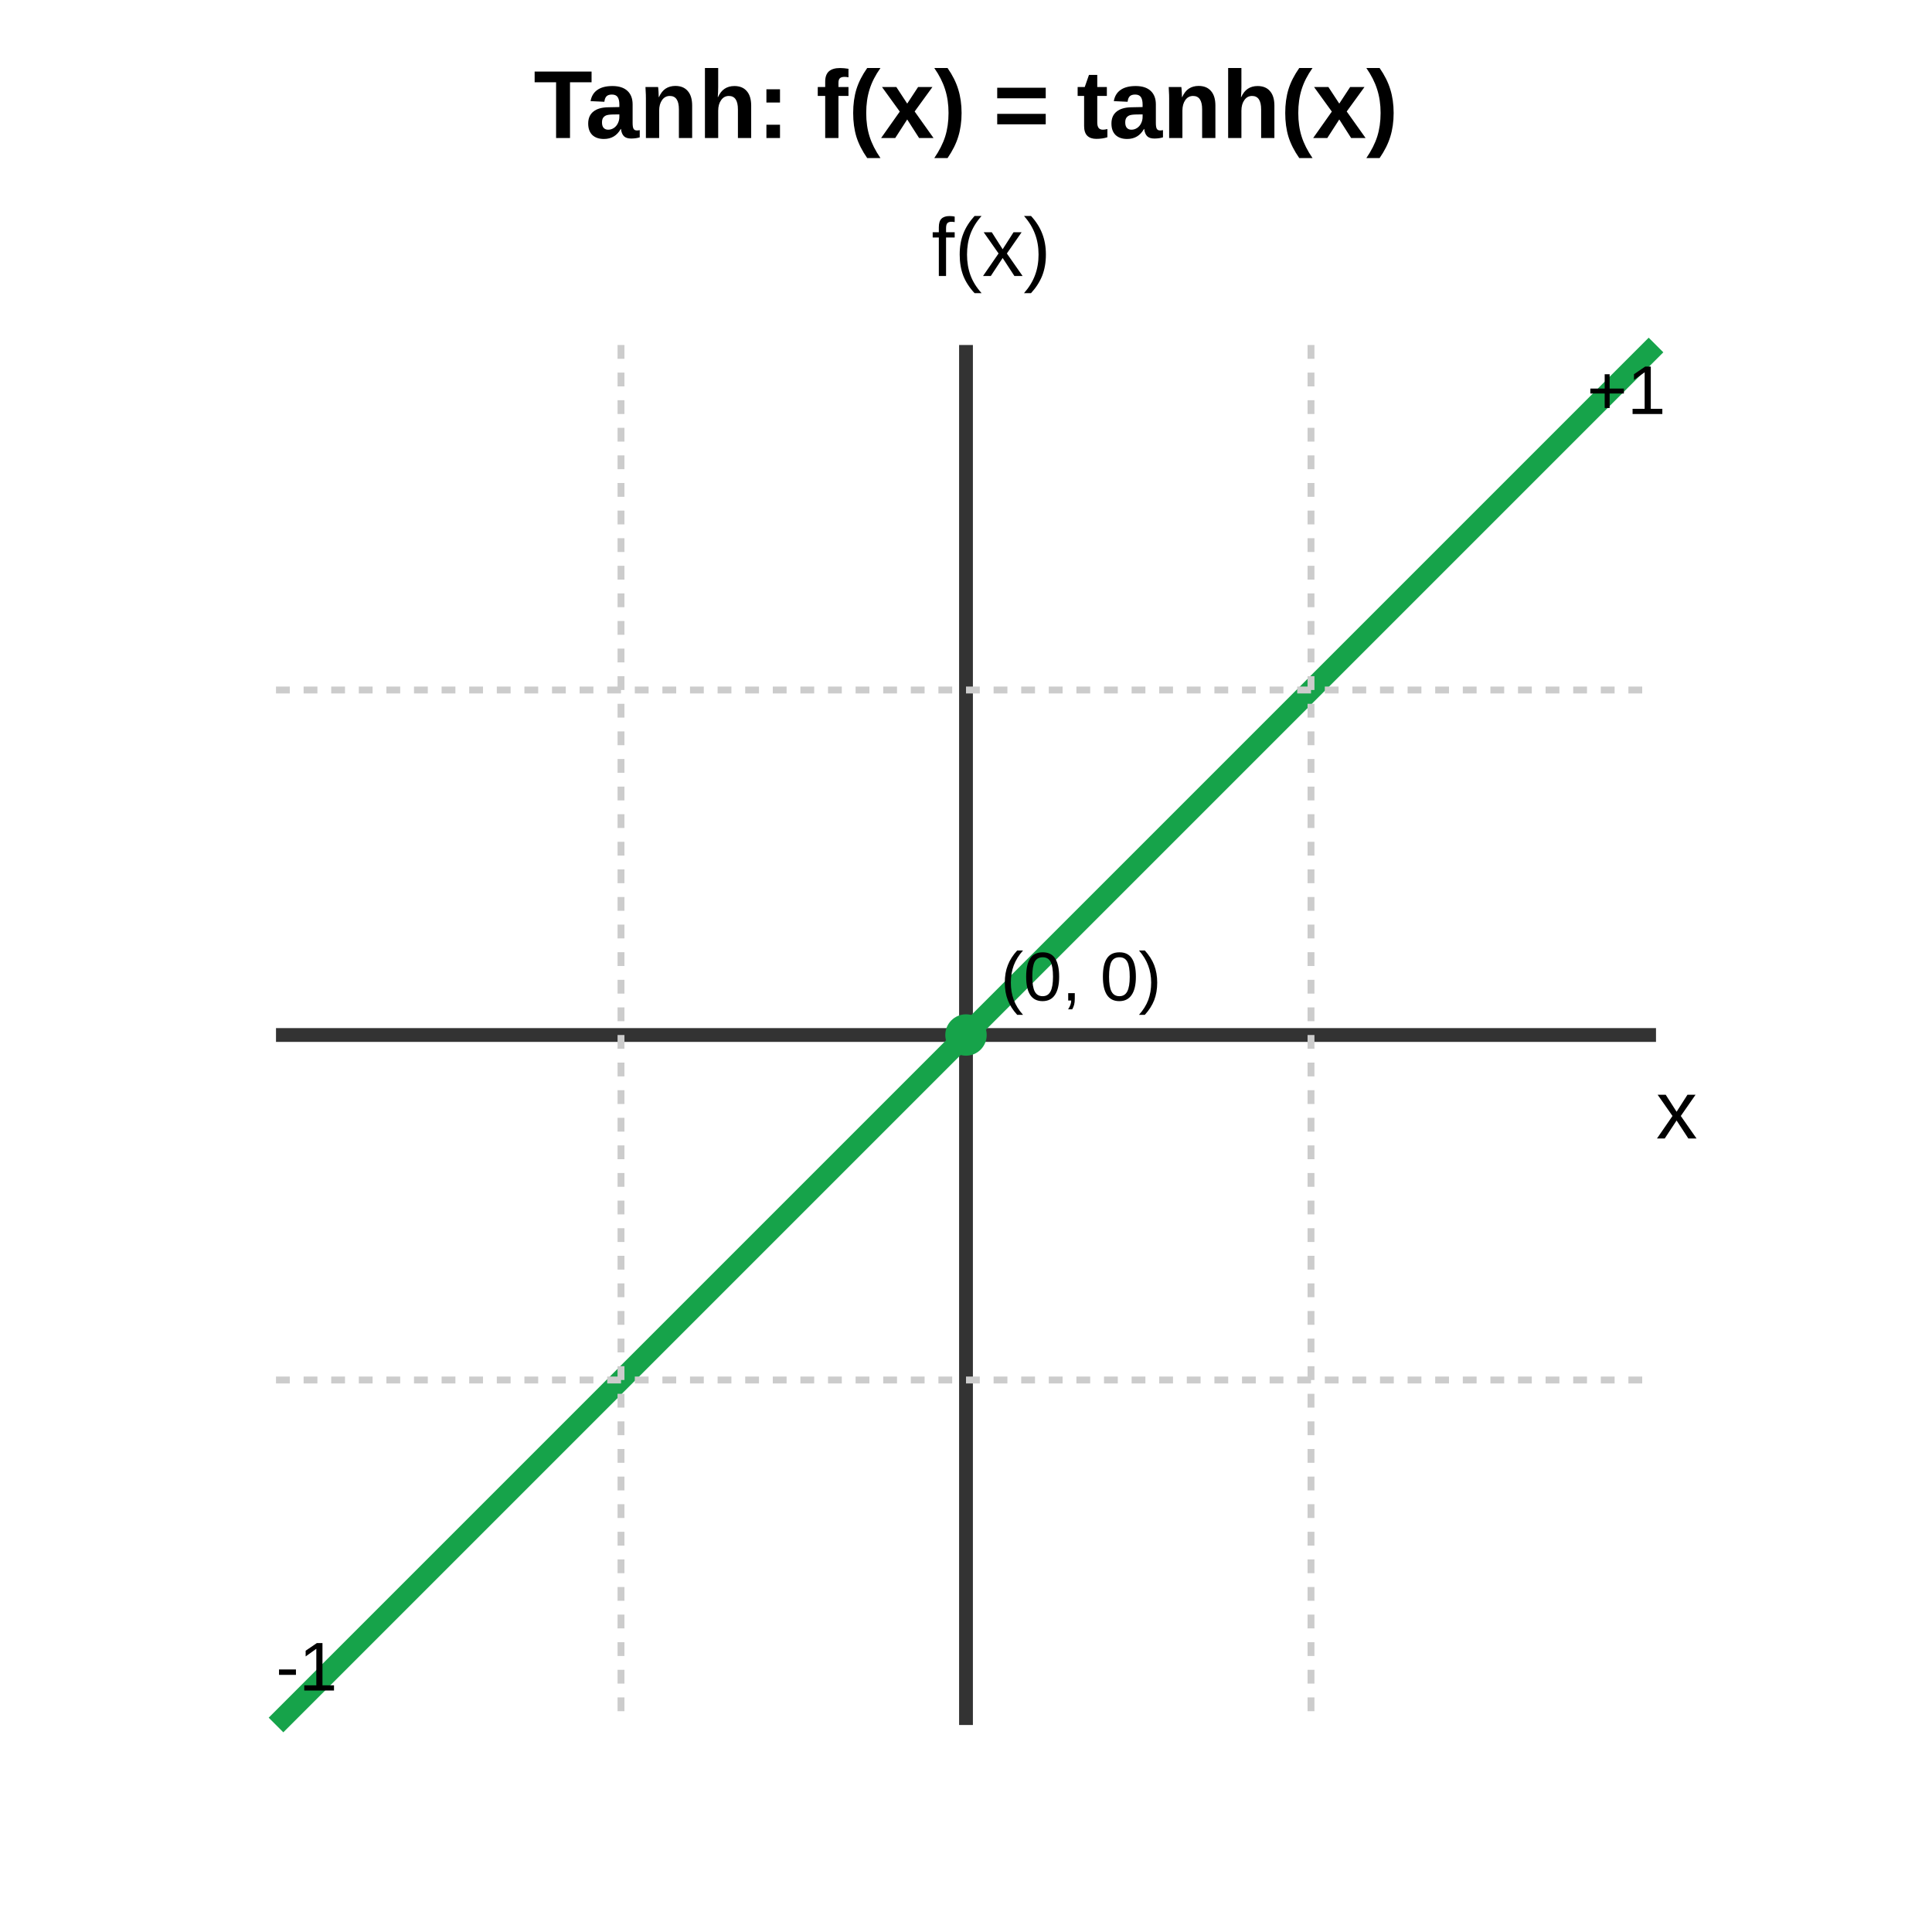
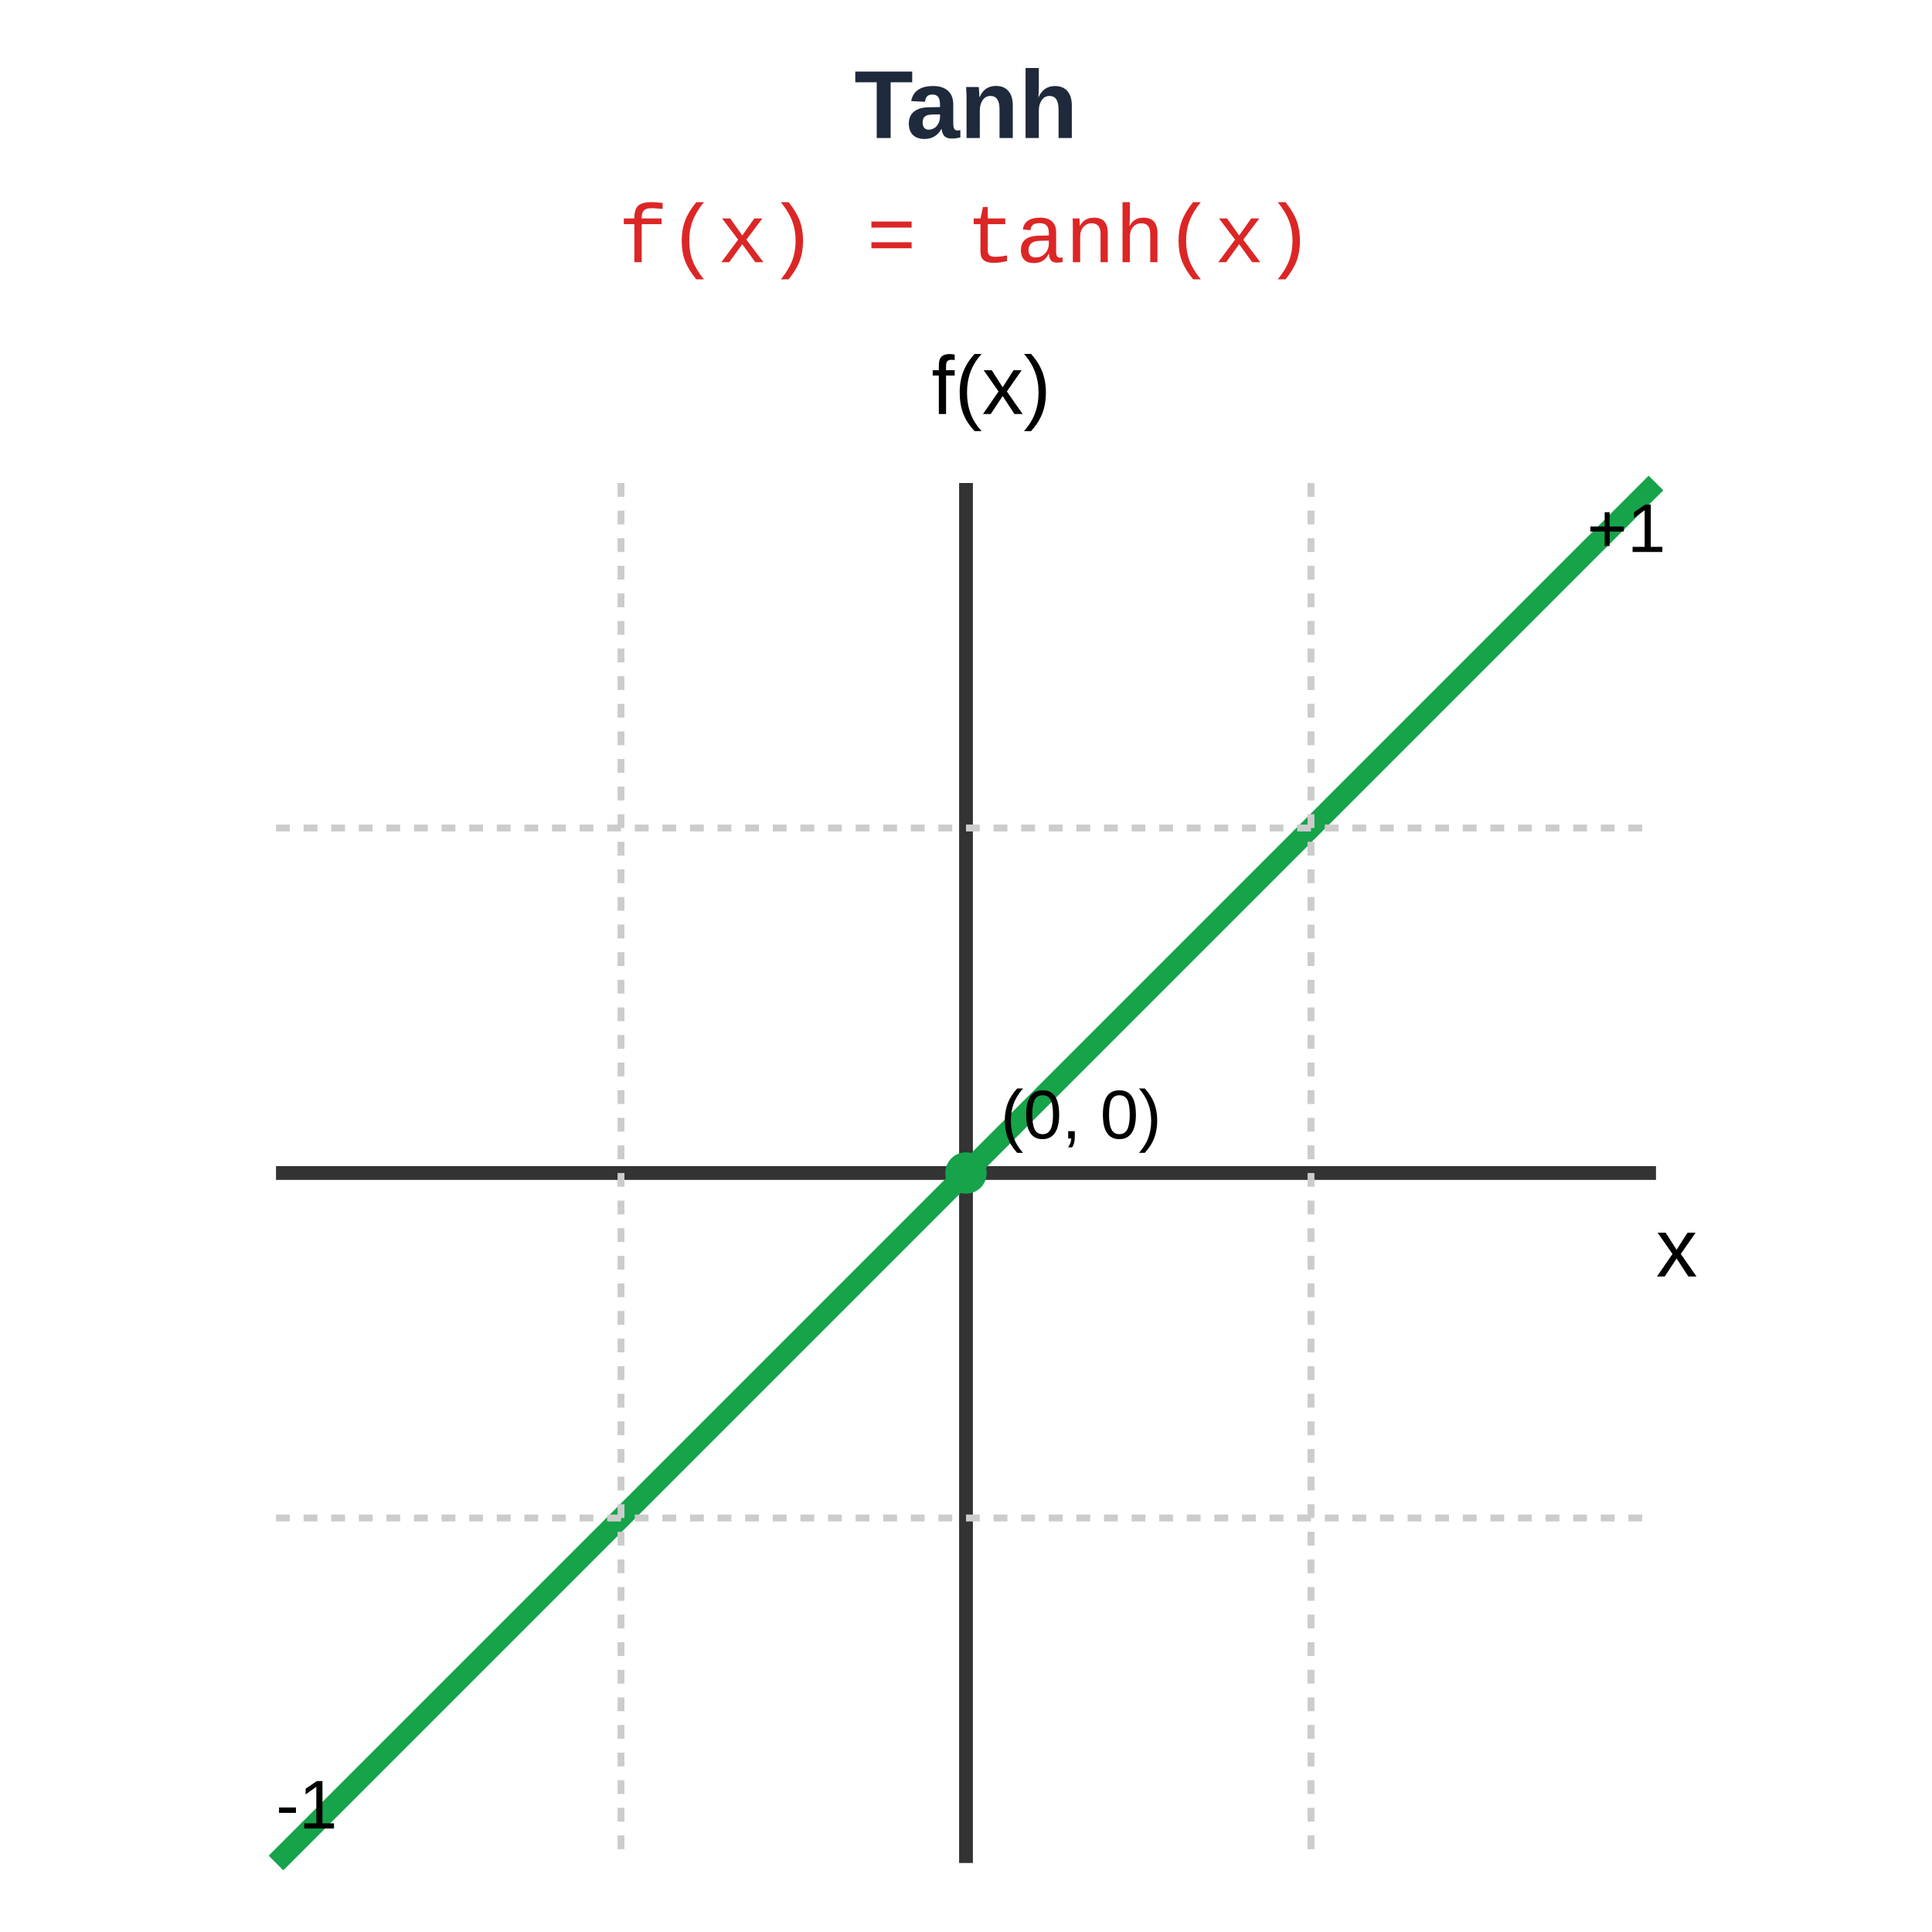
<svg xmlns="http://www.w3.org/2000/svg" width="280" height="280">
-   <g transform="translate(40, 50)">
-     <text x="100" y="-30" font-family="Arial" font-size="14" font-weight="bold" text-anchor="middle">Tanh: f(x) = tanh(x)</text>
+   <defs>
+     <style>
+       .title { font-family: Arial, sans-serif; font-size: 14px; font-weight: bold; fill: #1e293b; }
+       .formula { font-family: 'Courier New', monospace; font-size: 12px; fill: #dc2626; }
+     </style>
+   </defs>
+   <text x="140" y="20" class="title" text-anchor="middle">Tanh</text>
+   <text x="140" y="38" class="formula" text-anchor="middle">f(x) = tanh(x)</text>
+   <g transform="translate(40, 70)">
    <line x1="0" y1="100" x2="200" y2="100" stroke="#333" stroke-width="2" />
    <line x1="100" y1="0" x2="100" y2="200" stroke="#333" stroke-width="2" />
    <text x="200" y="115" font-family="Arial" font-size="12">x</text>
    <text x="95" y="-10" font-family="Arial" font-size="12">f(x)</text>
    <path d="M 0,200 Q 50,150 100,100 T 200,0" stroke="#16a34a" stroke-width="3" fill="none" />
    <line x1="50" y1="0" x2="50" y2="200" stroke="#ccc" stroke-width="1" stroke-dasharray="2,2" />
    <line x1="150" y1="0" x2="150" y2="200" stroke="#ccc" stroke-width="1" stroke-dasharray="2,2" />
    <line x1="0" y1="50" x2="200" y2="50" stroke="#ccc" stroke-width="1" stroke-dasharray="2,2" />
    <line x1="0" y1="150" x2="200" y2="150" stroke="#ccc" stroke-width="1" stroke-dasharray="2,2" />
    <circle cx="100" cy="100" r="3" fill="#16a34a" />
    <text x="105" y="95" font-family="Arial" font-size="10">(0, 0)</text>
    <text x="0" y="195" font-family="Arial" font-size="10">-1</text>
    <text x="190" y="10" font-family="Arial" font-size="10">+1</text>
  </g>
</svg>
